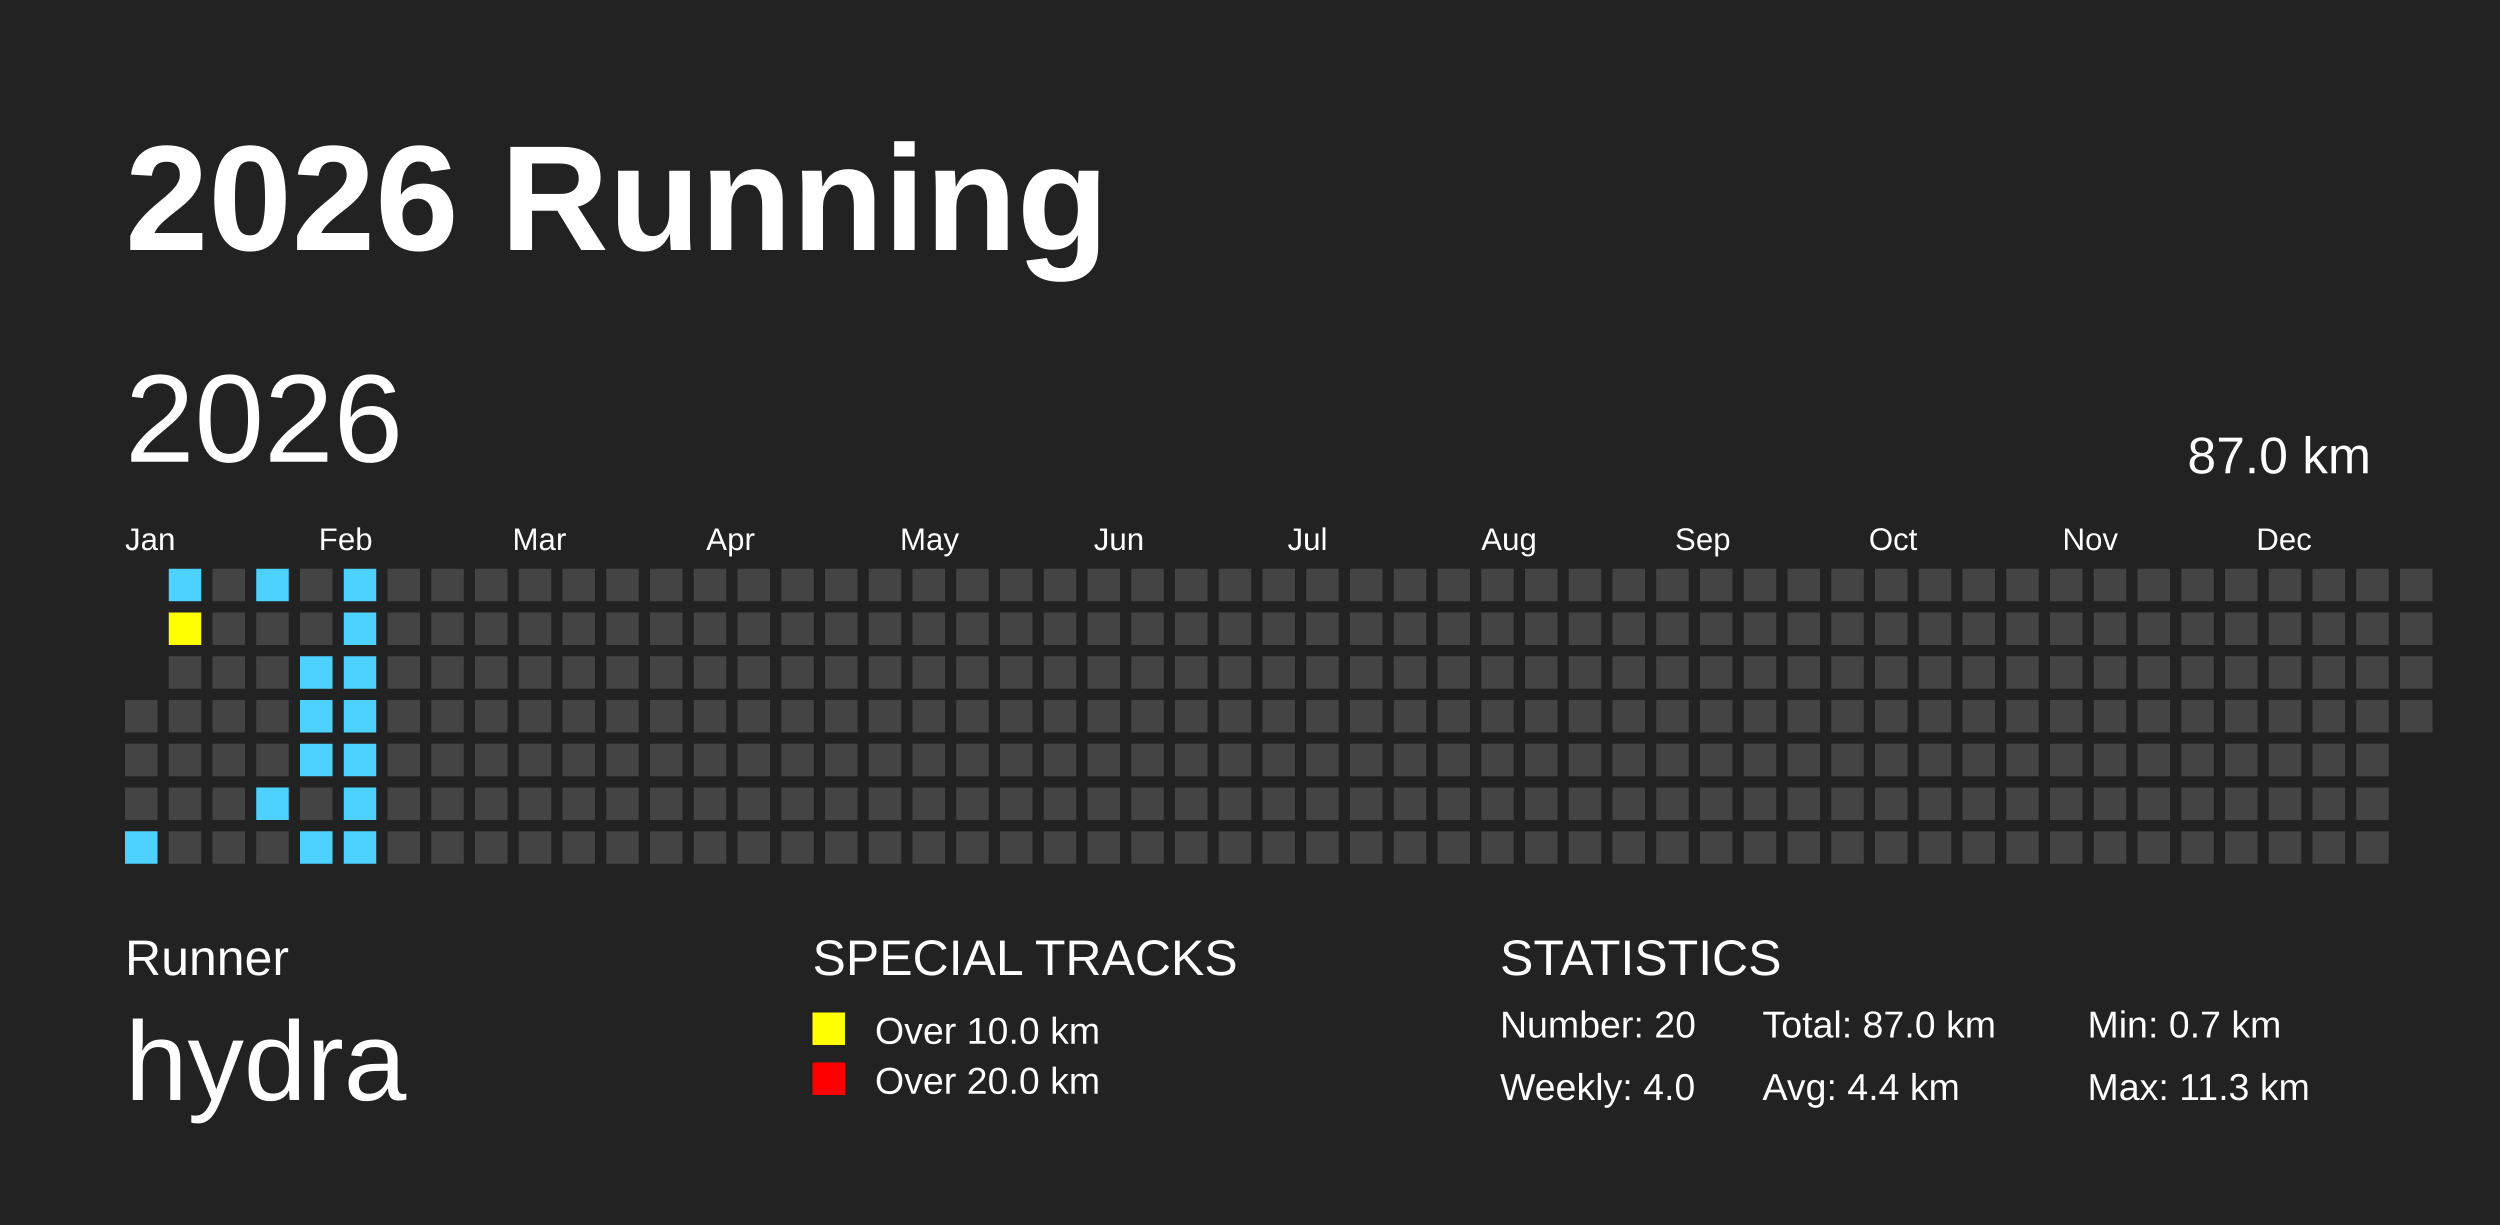
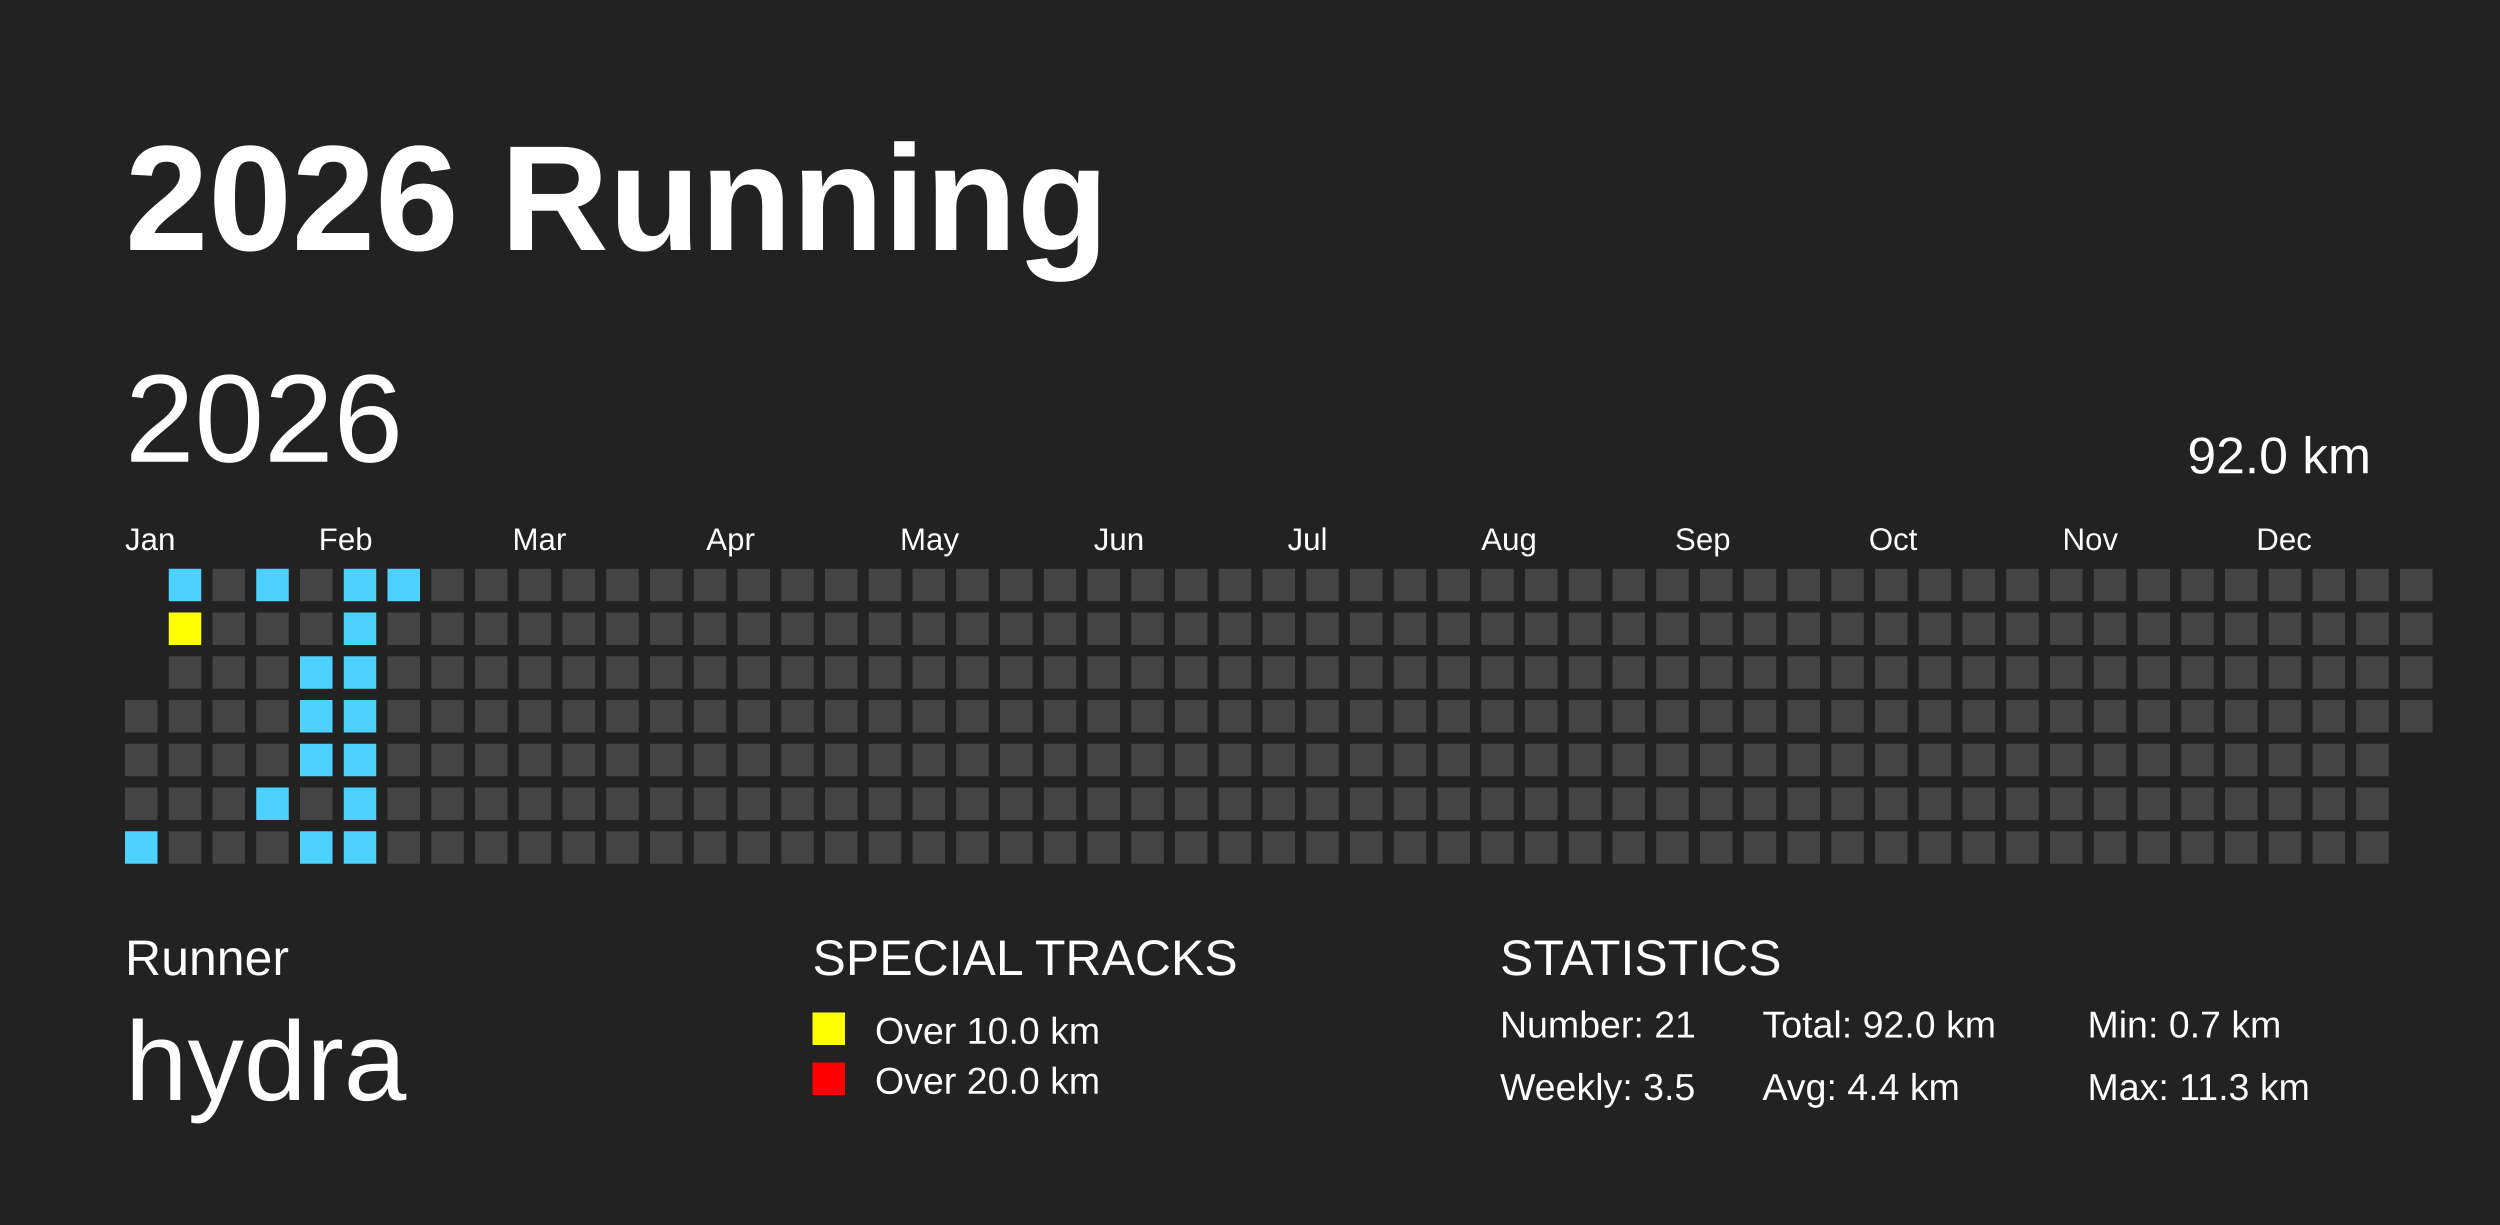
<svg xmlns="http://www.w3.org/2000/svg" baseProfile="full" height="98mm" version="1.1" viewBox="0,0,200,98" width="200mm">
  <defs />
  <rect fill="#222222" height="98" width="200" x="0" y="0" />
  <text fill="#FFFFFF" style="font-size:12px; font-family:Arial; font-weight:bold;" x="10" y="20">2026 Running</text>
  <text fill="#FFFFFF" style="font-size:4px; font-family:Arial" x="10" y="78">Runner</text>
  <text fill="#FFFFFF" style="font-size:9px; font-family:Arial" x="10" y="88">hydra</text>
  <text fill="#FFFFFF" style="font-size:4px; font-family:Arial" x="65" y="78">SPECIAL TRACKS</text>
  <rect fill="yellow" height="2.6" width="2.6" x="65" y="81" />
  <text fill="#FFFFFF" style="font-size:3px; font-family:Arial" x="70" y="83.5">Over 10.0 km</text>
  <rect fill="red" height="2.6" width="2.6" x="65" y="85" />
  <text fill="#FFFFFF" style="font-size:3px; font-family:Arial" x="70" y="87.5">Over 20.0 km</text>
  <text fill="#FFFFFF" style="font-size:4px; font-family:Arial" x="120" y="78">STATISTICS</text>
-   <text fill="#FFFFFF" style="font-size:3px; font-family:Arial" x="120" y="83">Number: 20</text>
-   <text fill="#FFFFFF" style="font-size:3px; font-family:Arial" x="120" y="88">Weekly: 4.0</text>
-   <text fill="#FFFFFF" style="font-size:3px; font-family:Arial" x="141" y="83">Total: 87.0 km</text>
+   <text fill="#FFFFFF" style="font-size:3px; font-family:Arial" x="120" y="83">Number: 21</text>
+   <text fill="#FFFFFF" style="font-size:3px; font-family:Arial" x="120" y="88">Weekly: 3.5</text>
+   <text fill="#FFFFFF" style="font-size:3px; font-family:Arial" x="141" y="83">Total: 92.0 km</text>
  <text fill="#FFFFFF" style="font-size:3px; font-family:Arial" x="141" y="88">Avg: 4.4 km</text>
  <text fill="#FFFFFF" style="font-size:3px; font-family:Arial" x="167" y="83">Min: 0.7 km</text>
  <text fill="#FFFFFF" style="font-size:3px; font-family:Arial" x="167" y="88">Max: 11.3 km</text>
  <text dominant-baseline="hanging" fill="#FFFFFF" style="font-size:10.0px; font-family:Arial;" x="10" y="30">2026</text>
-   <text dominant-baseline="hanging" fill="#FFFFFF" style="font-size:4.125px; font-family:Arial;" x="175" y="35">87.0 km</text>
+   <text dominant-baseline="hanging" fill="#FFFFFF" style="font-size:4.125px; font-family:Arial;" x="175" y="35">92.0 km</text>
  <text fill="#FFFFFF" style="font-size:2.5px; font-family:Arial" x="10.0" y="44">Jan</text>
  <text fill="#FFFFFF" style="font-size:2.5px; font-family:Arial" x="25.5" y="44">Feb</text>
  <text fill="#FFFFFF" style="font-size:2.5px; font-family:Arial" x="41.0" y="44">Mar</text>
  <text fill="#FFFFFF" style="font-size:2.5px; font-family:Arial" x="56.5" y="44">Apr</text>
  <text fill="#FFFFFF" style="font-size:2.5px; font-family:Arial" x="72.0" y="44">May</text>
  <text fill="#FFFFFF" style="font-size:2.5px; font-family:Arial" x="87.5" y="44">Jun</text>
  <text fill="#FFFFFF" style="font-size:2.5px; font-family:Arial" x="103.0" y="44">Jul</text>
  <text fill="#FFFFFF" style="font-size:2.5px; font-family:Arial" x="118.5" y="44">Aug</text>
  <text fill="#FFFFFF" style="font-size:2.5px; font-family:Arial" x="134.0" y="44">Sep</text>
  <text fill="#FFFFFF" style="font-size:2.5px; font-family:Arial" x="149.5" y="44">Oct</text>
  <text fill="#FFFFFF" style="font-size:2.5px; font-family:Arial" x="165.0" y="44">Nov</text>
  <text fill="#FFFFFF" style="font-size:2.5px; font-family:Arial" x="180.5" y="44">Dec</text>
  <rect fill="#444444" height="2.6" width="2.6" x="10.0" y="56.0" />
  <rect fill="#444444" height="2.6" width="2.6" x="10.0" y="59.5" />
  <rect fill="#444444" height="2.6" width="2.6" x="10.0" y="63.0" />
  <rect fill="#4DD2FF" height="2.6" width="2.6" x="10.0" y="66.5" />
  <rect fill="#4DD2FF" height="2.6" width="2.6" x="13.5" y="45.5" />
  <rect fill="yellow" height="2.6" width="2.6" x="13.5" y="49.0" />
  <rect fill="#444444" height="2.6" width="2.6" x="13.5" y="52.5" />
  <rect fill="#444444" height="2.6" width="2.6" x="13.5" y="56.0" />
  <rect fill="#444444" height="2.6" width="2.6" x="13.5" y="59.5" />
  <rect fill="#444444" height="2.6" width="2.6" x="13.5" y="63.0" />
  <rect fill="#444444" height="2.6" width="2.6" x="13.5" y="66.5" />
  <rect fill="#444444" height="2.6" width="2.6" x="17.0" y="45.5" />
  <rect fill="#444444" height="2.6" width="2.6" x="17.0" y="49.0" />
  <rect fill="#444444" height="2.6" width="2.6" x="17.0" y="52.5" />
  <rect fill="#444444" height="2.6" width="2.6" x="17.0" y="56.0" />
  <rect fill="#444444" height="2.6" width="2.6" x="17.0" y="59.5" />
  <rect fill="#444444" height="2.6" width="2.6" x="17.0" y="63.0" />
  <rect fill="#444444" height="2.6" width="2.6" x="17.0" y="66.5" />
  <rect fill="#4DD2FF" height="2.6" width="2.6" x="20.5" y="45.5" />
  <rect fill="#444444" height="2.6" width="2.6" x="20.5" y="49.0" />
  <rect fill="#444444" height="2.6" width="2.6" x="20.5" y="52.5" />
  <rect fill="#444444" height="2.6" width="2.6" x="20.5" y="56.0" />
  <rect fill="#444444" height="2.6" width="2.6" x="20.5" y="59.5" />
  <rect fill="#4DD2FF" height="2.6" width="2.6" x="20.5" y="63.0" />
  <rect fill="#444444" height="2.6" width="2.6" x="20.5" y="66.5" />
  <rect fill="#444444" height="2.6" width="2.6" x="24.0" y="45.5" />
  <rect fill="#444444" height="2.6" width="2.6" x="24.0" y="49.0" />
  <rect fill="#4DD2FF" height="2.6" width="2.6" x="24.0" y="52.5" />
  <rect fill="#4DD2FF" height="2.6" width="2.6" x="24.0" y="56.0" />
  <rect fill="#4DD2FF" height="2.6" width="2.6" x="24.0" y="59.5" />
  <rect fill="#444444" height="2.6" width="2.6" x="24.0" y="63.0" />
  <rect fill="#4DD2FF" height="2.6" width="2.6" x="24.0" y="66.5" />
  <rect fill="#4DD2FF" height="2.6" width="2.6" x="27.5" y="45.5" />
  <rect fill="#4DD2FF" height="2.6" width="2.6" x="27.5" y="49.0" />
  <rect fill="#4DD2FF" height="2.6" width="2.6" x="27.5" y="52.5" />
  <rect fill="#4DD2FF" height="2.6" width="2.6" x="27.5" y="56.0" />
  <rect fill="#4DD2FF" height="2.6" width="2.6" x="27.5" y="59.5" />
  <rect fill="#4DD2FF" height="2.6" width="2.6" x="27.5" y="63.0" />
  <rect fill="#4DD2FF" height="2.6" width="2.6" x="27.5" y="66.5" />
-   <rect fill="#444444" height="2.6" width="2.6" x="31.0" y="45.5" />
+   <rect fill="#4DD2FF" height="2.6" width="2.6" x="31.0" y="45.5" />
  <rect fill="#444444" height="2.6" width="2.6" x="31.0" y="49.0" />
  <rect fill="#444444" height="2.6" width="2.6" x="31.0" y="52.5" />
  <rect fill="#444444" height="2.6" width="2.6" x="31.0" y="56.0" />
  <rect fill="#444444" height="2.6" width="2.6" x="31.0" y="59.5" />
  <rect fill="#444444" height="2.6" width="2.6" x="31.0" y="63.0" />
  <rect fill="#444444" height="2.6" width="2.6" x="31.0" y="66.5" />
  <rect fill="#444444" height="2.6" width="2.6" x="34.5" y="45.5" />
  <rect fill="#444444" height="2.6" width="2.6" x="34.5" y="49.0" />
  <rect fill="#444444" height="2.6" width="2.6" x="34.5" y="52.5" />
  <rect fill="#444444" height="2.6" width="2.6" x="34.5" y="56.0" />
  <rect fill="#444444" height="2.6" width="2.6" x="34.5" y="59.5" />
  <rect fill="#444444" height="2.6" width="2.6" x="34.5" y="63.0" />
  <rect fill="#444444" height="2.6" width="2.6" x="34.5" y="66.5" />
  <rect fill="#444444" height="2.6" width="2.6" x="38.0" y="45.5" />
  <rect fill="#444444" height="2.6" width="2.6" x="38.0" y="49.0" />
  <rect fill="#444444" height="2.6" width="2.6" x="38.0" y="52.5" />
  <rect fill="#444444" height="2.6" width="2.6" x="38.0" y="56.0" />
  <rect fill="#444444" height="2.6" width="2.6" x="38.0" y="59.5" />
  <rect fill="#444444" height="2.6" width="2.6" x="38.0" y="63.0" />
  <rect fill="#444444" height="2.6" width="2.6" x="38.0" y="66.5" />
  <rect fill="#444444" height="2.6" width="2.6" x="41.5" y="45.5" />
  <rect fill="#444444" height="2.6" width="2.6" x="41.5" y="49.0" />
  <rect fill="#444444" height="2.6" width="2.6" x="41.5" y="52.5" />
  <rect fill="#444444" height="2.6" width="2.6" x="41.5" y="56.0" />
  <rect fill="#444444" height="2.6" width="2.6" x="41.5" y="59.5" />
  <rect fill="#444444" height="2.6" width="2.6" x="41.5" y="63.0" />
  <rect fill="#444444" height="2.6" width="2.6" x="41.5" y="66.5" />
  <rect fill="#444444" height="2.6" width="2.6" x="45.0" y="45.5" />
  <rect fill="#444444" height="2.6" width="2.6" x="45.0" y="49.0" />
  <rect fill="#444444" height="2.6" width="2.6" x="45.0" y="52.5" />
  <rect fill="#444444" height="2.6" width="2.6" x="45.0" y="56.0" />
  <rect fill="#444444" height="2.6" width="2.6" x="45.0" y="59.5" />
  <rect fill="#444444" height="2.6" width="2.6" x="45.0" y="63.0" />
  <rect fill="#444444" height="2.6" width="2.6" x="45.0" y="66.5" />
  <rect fill="#444444" height="2.6" width="2.6" x="48.5" y="45.5" />
  <rect fill="#444444" height="2.6" width="2.6" x="48.5" y="49.0" />
  <rect fill="#444444" height="2.6" width="2.6" x="48.5" y="52.5" />
  <rect fill="#444444" height="2.6" width="2.6" x="48.5" y="56.0" />
  <rect fill="#444444" height="2.6" width="2.6" x="48.5" y="59.5" />
  <rect fill="#444444" height="2.6" width="2.6" x="48.5" y="63.0" />
  <rect fill="#444444" height="2.6" width="2.6" x="48.5" y="66.5" />
  <rect fill="#444444" height="2.6" width="2.6" x="52.0" y="45.5" />
  <rect fill="#444444" height="2.6" width="2.6" x="52.0" y="49.0" />
  <rect fill="#444444" height="2.6" width="2.6" x="52.0" y="52.5" />
  <rect fill="#444444" height="2.6" width="2.6" x="52.0" y="56.0" />
  <rect fill="#444444" height="2.6" width="2.6" x="52.0" y="59.5" />
  <rect fill="#444444" height="2.6" width="2.6" x="52.0" y="63.0" />
  <rect fill="#444444" height="2.6" width="2.6" x="52.0" y="66.5" />
  <rect fill="#444444" height="2.6" width="2.6" x="55.5" y="45.5" />
  <rect fill="#444444" height="2.6" width="2.6" x="55.5" y="49.0" />
  <rect fill="#444444" height="2.6" width="2.6" x="55.5" y="52.5" />
  <rect fill="#444444" height="2.6" width="2.6" x="55.5" y="56.0" />
  <rect fill="#444444" height="2.6" width="2.6" x="55.5" y="59.5" />
  <rect fill="#444444" height="2.6" width="2.6" x="55.5" y="63.0" />
  <rect fill="#444444" height="2.6" width="2.6" x="55.5" y="66.5" />
  <rect fill="#444444" height="2.6" width="2.6" x="59.0" y="45.5" />
  <rect fill="#444444" height="2.6" width="2.6" x="59.0" y="49.0" />
  <rect fill="#444444" height="2.6" width="2.6" x="59.0" y="52.5" />
  <rect fill="#444444" height="2.6" width="2.6" x="59.0" y="56.0" />
  <rect fill="#444444" height="2.6" width="2.6" x="59.0" y="59.5" />
  <rect fill="#444444" height="2.6" width="2.6" x="59.0" y="63.0" />
  <rect fill="#444444" height="2.6" width="2.6" x="59.0" y="66.5" />
  <rect fill="#444444" height="2.6" width="2.6" x="62.5" y="45.5" />
  <rect fill="#444444" height="2.6" width="2.6" x="62.5" y="49.0" />
  <rect fill="#444444" height="2.6" width="2.6" x="62.5" y="52.5" />
  <rect fill="#444444" height="2.6" width="2.6" x="62.5" y="56.0" />
  <rect fill="#444444" height="2.6" width="2.6" x="62.5" y="59.5" />
  <rect fill="#444444" height="2.6" width="2.6" x="62.5" y="63.0" />
  <rect fill="#444444" height="2.6" width="2.6" x="62.5" y="66.5" />
  <rect fill="#444444" height="2.6" width="2.6" x="66.0" y="45.5" />
  <rect fill="#444444" height="2.6" width="2.6" x="66.0" y="49.0" />
  <rect fill="#444444" height="2.6" width="2.6" x="66.0" y="52.5" />
  <rect fill="#444444" height="2.6" width="2.6" x="66.0" y="56.0" />
  <rect fill="#444444" height="2.6" width="2.6" x="66.0" y="59.5" />
  <rect fill="#444444" height="2.6" width="2.6" x="66.0" y="63.0" />
  <rect fill="#444444" height="2.6" width="2.6" x="66.0" y="66.5" />
  <rect fill="#444444" height="2.6" width="2.6" x="69.5" y="45.5" />
  <rect fill="#444444" height="2.6" width="2.6" x="69.5" y="49.0" />
  <rect fill="#444444" height="2.6" width="2.6" x="69.5" y="52.5" />
  <rect fill="#444444" height="2.6" width="2.6" x="69.5" y="56.0" />
  <rect fill="#444444" height="2.6" width="2.6" x="69.5" y="59.5" />
  <rect fill="#444444" height="2.6" width="2.6" x="69.5" y="63.0" />
  <rect fill="#444444" height="2.6" width="2.6" x="69.5" y="66.5" />
  <rect fill="#444444" height="2.6" width="2.6" x="73.0" y="45.5" />
  <rect fill="#444444" height="2.6" width="2.6" x="73.0" y="49.0" />
  <rect fill="#444444" height="2.6" width="2.6" x="73.0" y="52.5" />
  <rect fill="#444444" height="2.6" width="2.6" x="73.0" y="56.0" />
  <rect fill="#444444" height="2.6" width="2.6" x="73.0" y="59.5" />
  <rect fill="#444444" height="2.6" width="2.6" x="73.0" y="63.0" />
  <rect fill="#444444" height="2.6" width="2.6" x="73.0" y="66.5" />
  <rect fill="#444444" height="2.6" width="2.6" x="76.5" y="45.5" />
  <rect fill="#444444" height="2.6" width="2.6" x="76.5" y="49.0" />
  <rect fill="#444444" height="2.6" width="2.6" x="76.5" y="52.5" />
  <rect fill="#444444" height="2.6" width="2.6" x="76.5" y="56.0" />
  <rect fill="#444444" height="2.6" width="2.6" x="76.5" y="59.5" />
  <rect fill="#444444" height="2.6" width="2.6" x="76.5" y="63.0" />
  <rect fill="#444444" height="2.6" width="2.6" x="76.5" y="66.5" />
  <rect fill="#444444" height="2.6" width="2.6" x="80.0" y="45.5" />
  <rect fill="#444444" height="2.6" width="2.6" x="80.0" y="49.0" />
  <rect fill="#444444" height="2.6" width="2.6" x="80.0" y="52.5" />
  <rect fill="#444444" height="2.6" width="2.6" x="80.0" y="56.0" />
  <rect fill="#444444" height="2.6" width="2.6" x="80.0" y="59.5" />
  <rect fill="#444444" height="2.6" width="2.6" x="80.0" y="63.0" />
  <rect fill="#444444" height="2.6" width="2.6" x="80.0" y="66.5" />
  <rect fill="#444444" height="2.6" width="2.6" x="83.5" y="45.5" />
  <rect fill="#444444" height="2.6" width="2.6" x="83.5" y="49.0" />
  <rect fill="#444444" height="2.6" width="2.6" x="83.5" y="52.5" />
  <rect fill="#444444" height="2.6" width="2.6" x="83.5" y="56.0" />
  <rect fill="#444444" height="2.6" width="2.6" x="83.5" y="59.5" />
  <rect fill="#444444" height="2.6" width="2.6" x="83.5" y="63.0" />
  <rect fill="#444444" height="2.6" width="2.6" x="83.5" y="66.5" />
  <rect fill="#444444" height="2.6" width="2.6" x="87.0" y="45.5" />
  <rect fill="#444444" height="2.6" width="2.6" x="87.0" y="49.0" />
  <rect fill="#444444" height="2.6" width="2.6" x="87.0" y="52.5" />
  <rect fill="#444444" height="2.6" width="2.6" x="87.0" y="56.0" />
  <rect fill="#444444" height="2.6" width="2.6" x="87.0" y="59.5" />
  <rect fill="#444444" height="2.6" width="2.6" x="87.0" y="63.0" />
  <rect fill="#444444" height="2.6" width="2.6" x="87.0" y="66.5" />
  <rect fill="#444444" height="2.6" width="2.6" x="90.5" y="45.5" />
  <rect fill="#444444" height="2.6" width="2.6" x="90.5" y="49.0" />
  <rect fill="#444444" height="2.6" width="2.6" x="90.5" y="52.5" />
  <rect fill="#444444" height="2.6" width="2.6" x="90.5" y="56.0" />
  <rect fill="#444444" height="2.6" width="2.6" x="90.5" y="59.5" />
  <rect fill="#444444" height="2.6" width="2.6" x="90.5" y="63.0" />
  <rect fill="#444444" height="2.6" width="2.6" x="90.5" y="66.5" />
  <rect fill="#444444" height="2.6" width="2.6" x="94.0" y="45.5" />
  <rect fill="#444444" height="2.6" width="2.6" x="94.0" y="49.0" />
  <rect fill="#444444" height="2.6" width="2.6" x="94.0" y="52.5" />
  <rect fill="#444444" height="2.6" width="2.6" x="94.0" y="56.0" />
  <rect fill="#444444" height="2.6" width="2.6" x="94.0" y="59.5" />
  <rect fill="#444444" height="2.6" width="2.6" x="94.0" y="63.0" />
  <rect fill="#444444" height="2.6" width="2.6" x="94.0" y="66.5" />
  <rect fill="#444444" height="2.6" width="2.6" x="97.5" y="45.5" />
  <rect fill="#444444" height="2.6" width="2.6" x="97.5" y="49.0" />
  <rect fill="#444444" height="2.6" width="2.6" x="97.5" y="52.5" />
  <rect fill="#444444" height="2.6" width="2.6" x="97.5" y="56.0" />
  <rect fill="#444444" height="2.6" width="2.6" x="97.5" y="59.5" />
  <rect fill="#444444" height="2.6" width="2.6" x="97.5" y="63.0" />
  <rect fill="#444444" height="2.6" width="2.6" x="97.5" y="66.5" />
  <rect fill="#444444" height="2.6" width="2.6" x="101.0" y="45.5" />
  <rect fill="#444444" height="2.6" width="2.6" x="101.0" y="49.0" />
  <rect fill="#444444" height="2.6" width="2.6" x="101.0" y="52.5" />
  <rect fill="#444444" height="2.6" width="2.6" x="101.0" y="56.0" />
  <rect fill="#444444" height="2.6" width="2.6" x="101.0" y="59.5" />
  <rect fill="#444444" height="2.6" width="2.6" x="101.0" y="63.0" />
  <rect fill="#444444" height="2.6" width="2.6" x="101.0" y="66.5" />
  <rect fill="#444444" height="2.6" width="2.6" x="104.5" y="45.5" />
  <rect fill="#444444" height="2.6" width="2.6" x="104.5" y="49.0" />
  <rect fill="#444444" height="2.6" width="2.6" x="104.5" y="52.5" />
  <rect fill="#444444" height="2.6" width="2.6" x="104.5" y="56.0" />
  <rect fill="#444444" height="2.6" width="2.6" x="104.5" y="59.5" />
  <rect fill="#444444" height="2.6" width="2.6" x="104.5" y="63.0" />
  <rect fill="#444444" height="2.6" width="2.6" x="104.5" y="66.5" />
  <rect fill="#444444" height="2.6" width="2.6" x="108.0" y="45.5" />
  <rect fill="#444444" height="2.6" width="2.6" x="108.0" y="49.0" />
  <rect fill="#444444" height="2.6" width="2.6" x="108.0" y="52.5" />
  <rect fill="#444444" height="2.6" width="2.6" x="108.0" y="56.0" />
  <rect fill="#444444" height="2.6" width="2.6" x="108.0" y="59.5" />
  <rect fill="#444444" height="2.6" width="2.6" x="108.0" y="63.0" />
  <rect fill="#444444" height="2.6" width="2.6" x="108.0" y="66.5" />
  <rect fill="#444444" height="2.6" width="2.6" x="111.5" y="45.5" />
  <rect fill="#444444" height="2.6" width="2.6" x="111.5" y="49.0" />
  <rect fill="#444444" height="2.6" width="2.6" x="111.5" y="52.5" />
  <rect fill="#444444" height="2.6" width="2.6" x="111.5" y="56.0" />
  <rect fill="#444444" height="2.6" width="2.6" x="111.5" y="59.5" />
  <rect fill="#444444" height="2.6" width="2.6" x="111.5" y="63.0" />
  <rect fill="#444444" height="2.6" width="2.6" x="111.5" y="66.5" />
  <rect fill="#444444" height="2.6" width="2.6" x="115.0" y="45.5" />
  <rect fill="#444444" height="2.6" width="2.6" x="115.0" y="49.0" />
  <rect fill="#444444" height="2.6" width="2.6" x="115.0" y="52.5" />
  <rect fill="#444444" height="2.6" width="2.6" x="115.0" y="56.0" />
  <rect fill="#444444" height="2.6" width="2.6" x="115.0" y="59.5" />
  <rect fill="#444444" height="2.6" width="2.6" x="115.0" y="63.0" />
  <rect fill="#444444" height="2.6" width="2.6" x="115.0" y="66.5" />
  <rect fill="#444444" height="2.6" width="2.6" x="118.5" y="45.5" />
  <rect fill="#444444" height="2.6" width="2.6" x="118.5" y="49.0" />
  <rect fill="#444444" height="2.6" width="2.6" x="118.5" y="52.5" />
  <rect fill="#444444" height="2.6" width="2.6" x="118.5" y="56.0" />
  <rect fill="#444444" height="2.6" width="2.6" x="118.5" y="59.5" />
  <rect fill="#444444" height="2.6" width="2.6" x="118.5" y="63.0" />
  <rect fill="#444444" height="2.6" width="2.6" x="118.5" y="66.5" />
  <rect fill="#444444" height="2.6" width="2.6" x="122.0" y="45.5" />
  <rect fill="#444444" height="2.6" width="2.6" x="122.0" y="49.0" />
  <rect fill="#444444" height="2.6" width="2.6" x="122.0" y="52.5" />
  <rect fill="#444444" height="2.6" width="2.6" x="122.0" y="56.0" />
  <rect fill="#444444" height="2.6" width="2.6" x="122.0" y="59.5" />
  <rect fill="#444444" height="2.6" width="2.6" x="122.0" y="63.0" />
  <rect fill="#444444" height="2.6" width="2.6" x="122.0" y="66.5" />
  <rect fill="#444444" height="2.6" width="2.6" x="125.5" y="45.5" />
  <rect fill="#444444" height="2.6" width="2.6" x="125.5" y="49.0" />
  <rect fill="#444444" height="2.6" width="2.6" x="125.5" y="52.5" />
  <rect fill="#444444" height="2.6" width="2.6" x="125.5" y="56.0" />
  <rect fill="#444444" height="2.6" width="2.6" x="125.5" y="59.5" />
  <rect fill="#444444" height="2.6" width="2.6" x="125.5" y="63.0" />
  <rect fill="#444444" height="2.6" width="2.6" x="125.5" y="66.5" />
  <rect fill="#444444" height="2.6" width="2.6" x="129.0" y="45.5" />
  <rect fill="#444444" height="2.6" width="2.6" x="129.0" y="49.0" />
  <rect fill="#444444" height="2.6" width="2.6" x="129.0" y="52.5" />
  <rect fill="#444444" height="2.6" width="2.6" x="129.0" y="56.0" />
  <rect fill="#444444" height="2.6" width="2.6" x="129.0" y="59.5" />
  <rect fill="#444444" height="2.6" width="2.6" x="129.0" y="63.0" />
  <rect fill="#444444" height="2.6" width="2.6" x="129.0" y="66.5" />
  <rect fill="#444444" height="2.6" width="2.6" x="132.5" y="45.5" />
  <rect fill="#444444" height="2.6" width="2.6" x="132.5" y="49.0" />
  <rect fill="#444444" height="2.6" width="2.6" x="132.5" y="52.5" />
  <rect fill="#444444" height="2.6" width="2.6" x="132.5" y="56.0" />
  <rect fill="#444444" height="2.6" width="2.6" x="132.5" y="59.5" />
  <rect fill="#444444" height="2.6" width="2.6" x="132.5" y="63.0" />
  <rect fill="#444444" height="2.6" width="2.6" x="132.5" y="66.5" />
  <rect fill="#444444" height="2.6" width="2.6" x="136.0" y="45.5" />
  <rect fill="#444444" height="2.6" width="2.6" x="136.0" y="49.0" />
  <rect fill="#444444" height="2.6" width="2.6" x="136.0" y="52.5" />
  <rect fill="#444444" height="2.6" width="2.6" x="136.0" y="56.0" />
  <rect fill="#444444" height="2.6" width="2.6" x="136.0" y="59.5" />
  <rect fill="#444444" height="2.6" width="2.6" x="136.0" y="63.0" />
  <rect fill="#444444" height="2.6" width="2.6" x="136.0" y="66.5" />
  <rect fill="#444444" height="2.6" width="2.6" x="139.5" y="45.5" />
  <rect fill="#444444" height="2.6" width="2.6" x="139.5" y="49.0" />
  <rect fill="#444444" height="2.6" width="2.6" x="139.5" y="52.5" />
  <rect fill="#444444" height="2.6" width="2.6" x="139.5" y="56.0" />
  <rect fill="#444444" height="2.6" width="2.6" x="139.5" y="59.5" />
  <rect fill="#444444" height="2.6" width="2.6" x="139.5" y="63.0" />
  <rect fill="#444444" height="2.6" width="2.6" x="139.5" y="66.5" />
  <rect fill="#444444" height="2.6" width="2.6" x="143.0" y="45.5" />
  <rect fill="#444444" height="2.6" width="2.6" x="143.0" y="49.0" />
  <rect fill="#444444" height="2.6" width="2.6" x="143.0" y="52.5" />
  <rect fill="#444444" height="2.6" width="2.6" x="143.0" y="56.0" />
  <rect fill="#444444" height="2.6" width="2.6" x="143.0" y="59.5" />
  <rect fill="#444444" height="2.6" width="2.6" x="143.0" y="63.0" />
  <rect fill="#444444" height="2.6" width="2.6" x="143.0" y="66.5" />
  <rect fill="#444444" height="2.6" width="2.6" x="146.5" y="45.5" />
  <rect fill="#444444" height="2.6" width="2.6" x="146.5" y="49.0" />
  <rect fill="#444444" height="2.6" width="2.6" x="146.5" y="52.5" />
  <rect fill="#444444" height="2.6" width="2.6" x="146.5" y="56.0" />
  <rect fill="#444444" height="2.6" width="2.6" x="146.5" y="59.5" />
  <rect fill="#444444" height="2.6" width="2.6" x="146.5" y="63.0" />
  <rect fill="#444444" height="2.6" width="2.6" x="146.5" y="66.5" />
  <rect fill="#444444" height="2.6" width="2.6" x="150.0" y="45.5" />
  <rect fill="#444444" height="2.6" width="2.6" x="150.0" y="49.0" />
  <rect fill="#444444" height="2.6" width="2.6" x="150.0" y="52.5" />
  <rect fill="#444444" height="2.6" width="2.6" x="150.0" y="56.0" />
  <rect fill="#444444" height="2.6" width="2.6" x="150.0" y="59.5" />
  <rect fill="#444444" height="2.6" width="2.6" x="150.0" y="63.0" />
  <rect fill="#444444" height="2.6" width="2.6" x="150.0" y="66.5" />
  <rect fill="#444444" height="2.6" width="2.6" x="153.5" y="45.5" />
  <rect fill="#444444" height="2.6" width="2.6" x="153.5" y="49.0" />
  <rect fill="#444444" height="2.6" width="2.6" x="153.5" y="52.5" />
  <rect fill="#444444" height="2.6" width="2.6" x="153.5" y="56.0" />
  <rect fill="#444444" height="2.6" width="2.6" x="153.5" y="59.5" />
  <rect fill="#444444" height="2.6" width="2.6" x="153.5" y="63.0" />
  <rect fill="#444444" height="2.6" width="2.6" x="153.5" y="66.5" />
  <rect fill="#444444" height="2.6" width="2.6" x="157.0" y="45.5" />
  <rect fill="#444444" height="2.6" width="2.6" x="157.0" y="49.0" />
  <rect fill="#444444" height="2.6" width="2.6" x="157.0" y="52.5" />
  <rect fill="#444444" height="2.6" width="2.6" x="157.0" y="56.0" />
  <rect fill="#444444" height="2.6" width="2.6" x="157.0" y="59.5" />
  <rect fill="#444444" height="2.6" width="2.6" x="157.0" y="63.0" />
  <rect fill="#444444" height="2.6" width="2.6" x="157.0" y="66.5" />
  <rect fill="#444444" height="2.6" width="2.6" x="160.5" y="45.5" />
  <rect fill="#444444" height="2.6" width="2.6" x="160.5" y="49.0" />
  <rect fill="#444444" height="2.6" width="2.6" x="160.5" y="52.5" />
  <rect fill="#444444" height="2.6" width="2.6" x="160.5" y="56.0" />
  <rect fill="#444444" height="2.6" width="2.6" x="160.5" y="59.5" />
  <rect fill="#444444" height="2.6" width="2.6" x="160.5" y="63.0" />
  <rect fill="#444444" height="2.6" width="2.6" x="160.5" y="66.5" />
  <rect fill="#444444" height="2.6" width="2.6" x="164.0" y="45.5" />
  <rect fill="#444444" height="2.6" width="2.6" x="164.0" y="49.0" />
  <rect fill="#444444" height="2.6" width="2.6" x="164.0" y="52.5" />
  <rect fill="#444444" height="2.6" width="2.6" x="164.0" y="56.0" />
  <rect fill="#444444" height="2.6" width="2.6" x="164.0" y="59.5" />
  <rect fill="#444444" height="2.6" width="2.6" x="164.0" y="63.0" />
  <rect fill="#444444" height="2.6" width="2.6" x="164.0" y="66.5" />
  <rect fill="#444444" height="2.6" width="2.6" x="167.5" y="45.5" />
  <rect fill="#444444" height="2.6" width="2.6" x="167.5" y="49.0" />
  <rect fill="#444444" height="2.6" width="2.6" x="167.5" y="52.5" />
  <rect fill="#444444" height="2.6" width="2.6" x="167.5" y="56.0" />
  <rect fill="#444444" height="2.6" width="2.6" x="167.5" y="59.5" />
  <rect fill="#444444" height="2.6" width="2.6" x="167.5" y="63.0" />
  <rect fill="#444444" height="2.6" width="2.6" x="167.5" y="66.5" />
  <rect fill="#444444" height="2.6" width="2.6" x="171.0" y="45.5" />
  <rect fill="#444444" height="2.6" width="2.6" x="171.0" y="49.0" />
  <rect fill="#444444" height="2.6" width="2.6" x="171.0" y="52.5" />
  <rect fill="#444444" height="2.6" width="2.6" x="171.0" y="56.0" />
  <rect fill="#444444" height="2.6" width="2.6" x="171.0" y="59.5" />
  <rect fill="#444444" height="2.6" width="2.6" x="171.0" y="63.0" />
  <rect fill="#444444" height="2.6" width="2.6" x="171.0" y="66.5" />
  <rect fill="#444444" height="2.6" width="2.6" x="174.5" y="45.5" />
  <rect fill="#444444" height="2.6" width="2.6" x="174.5" y="49.0" />
  <rect fill="#444444" height="2.6" width="2.6" x="174.5" y="52.5" />
  <rect fill="#444444" height="2.6" width="2.6" x="174.5" y="56.0" />
  <rect fill="#444444" height="2.6" width="2.6" x="174.5" y="59.5" />
  <rect fill="#444444" height="2.6" width="2.6" x="174.5" y="63.0" />
  <rect fill="#444444" height="2.6" width="2.6" x="174.5" y="66.5" />
  <rect fill="#444444" height="2.6" width="2.6" x="178.0" y="45.5" />
  <rect fill="#444444" height="2.6" width="2.6" x="178.0" y="49.0" />
  <rect fill="#444444" height="2.6" width="2.6" x="178.0" y="52.5" />
  <rect fill="#444444" height="2.6" width="2.6" x="178.0" y="56.0" />
  <rect fill="#444444" height="2.6" width="2.6" x="178.0" y="59.5" />
  <rect fill="#444444" height="2.6" width="2.6" x="178.0" y="63.0" />
  <rect fill="#444444" height="2.6" width="2.6" x="178.0" y="66.5" />
  <rect fill="#444444" height="2.6" width="2.6" x="181.5" y="45.5" />
  <rect fill="#444444" height="2.6" width="2.6" x="181.5" y="49.0" />
  <rect fill="#444444" height="2.6" width="2.6" x="181.5" y="52.5" />
  <rect fill="#444444" height="2.6" width="2.6" x="181.5" y="56.0" />
  <rect fill="#444444" height="2.6" width="2.6" x="181.5" y="59.5" />
  <rect fill="#444444" height="2.6" width="2.6" x="181.5" y="63.0" />
  <rect fill="#444444" height="2.6" width="2.6" x="181.5" y="66.5" />
  <rect fill="#444444" height="2.6" width="2.6" x="185.0" y="45.5" />
  <rect fill="#444444" height="2.6" width="2.6" x="185.0" y="49.0" />
  <rect fill="#444444" height="2.6" width="2.6" x="185.0" y="52.5" />
  <rect fill="#444444" height="2.6" width="2.6" x="185.0" y="56.0" />
  <rect fill="#444444" height="2.6" width="2.6" x="185.0" y="59.5" />
  <rect fill="#444444" height="2.6" width="2.6" x="185.0" y="63.0" />
  <rect fill="#444444" height="2.6" width="2.6" x="185.0" y="66.5" />
  <rect fill="#444444" height="2.6" width="2.6" x="188.5" y="45.5" />
  <rect fill="#444444" height="2.6" width="2.6" x="188.5" y="49.0" />
  <rect fill="#444444" height="2.6" width="2.6" x="188.5" y="52.5" />
  <rect fill="#444444" height="2.6" width="2.6" x="188.5" y="56.0" />
  <rect fill="#444444" height="2.6" width="2.6" x="188.5" y="59.5" />
  <rect fill="#444444" height="2.6" width="2.6" x="188.5" y="63.0" />
  <rect fill="#444444" height="2.6" width="2.6" x="188.5" y="66.5" />
  <rect fill="#444444" height="2.6" width="2.6" x="192.0" y="45.5" />
  <rect fill="#444444" height="2.6" width="2.6" x="192.0" y="49.0" />
  <rect fill="#444444" height="2.6" width="2.6" x="192.0" y="52.5" />
  <rect fill="#444444" height="2.6" width="2.6" x="192.0" y="56.0" />
</svg>
